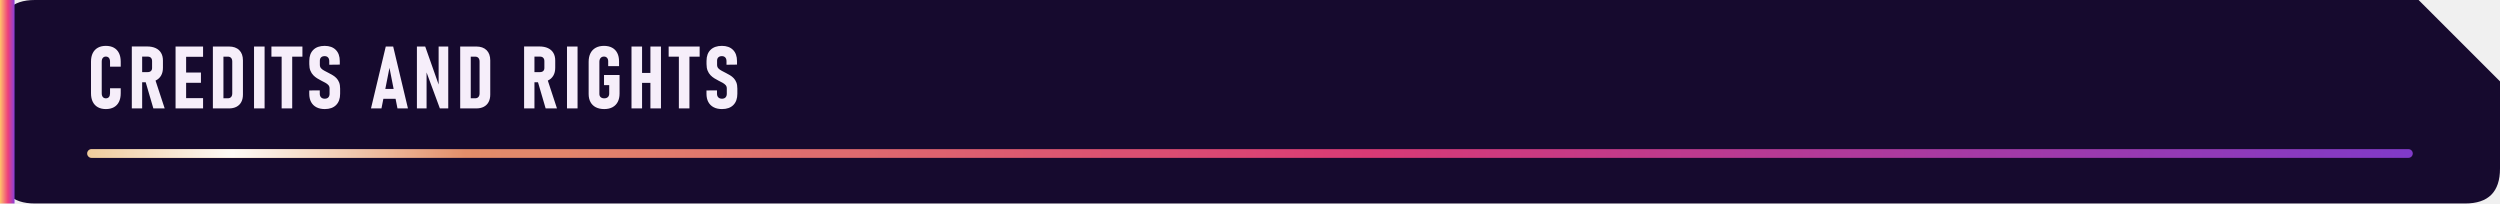
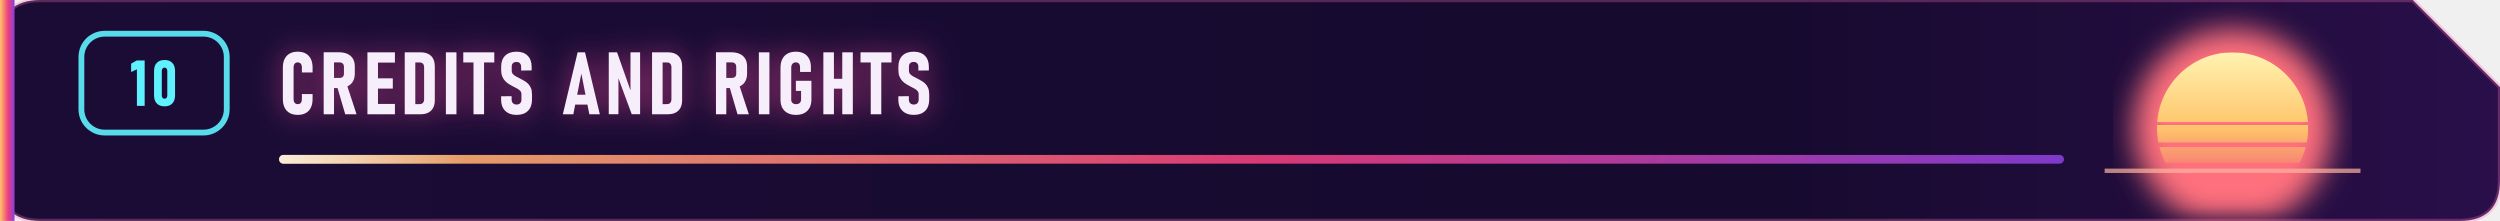
- <svg xmlns="http://www.w3.org/2000/svg" viewBox="0 0 860 70" width="860" height="70" role="img" aria-label="Credits and rights">
+ <svg xmlns="http://www.w3.org/2000/svg" viewBox="0 0 860 76" width="860" height="76" role="img" aria-label="Credits and rights">
  <defs>
    <linearGradient id="ink" x1="0" y1="0" x2="1" y2="0">
      <stop offset="0" stop-color="#ffc46b" />
      <stop offset=".55" stop-color="#ee3f7c" />
      <stop offset="1" stop-color="#8b3fd9" />
    </linearGradient>
+     <linearGradient id="sun" x1="0" y1="0" x2="0" y2="1">
+       <stop offset="0" stop-color="#fff3b0" />
+       <stop offset=".5" stop-color="#ffc46b" />
+       <stop offset="1" stop-color="#ee3f7c" />
+     </linearGradient>
+     <linearGradient id="plate" x1="0" y1="0" x2="1" y2="0">
+       <stop offset="0" stop-color="#1b0c36" />
+       <stop offset=".7" stop-color="#160a2e" />
+       <stop offset="1" stop-color="#2a0f4a" />
+     </linearGradient>
    <linearGradient id="shine" x1="0" y1="0" x2="1" y2="0">
      <stop offset="0" stop-color="#fff" stop-opacity="0" />
      <stop offset=".5" stop-color="#fff" stop-opacity=".95" />
      <stop offset="1" stop-color="#fff" stop-opacity="0" />
    </linearGradient>
+     <filter id="glow" x="-10%" y="-60%" width="120%" height="220%">
+       <feGaussianBlur stdDeviation="5" />
+     </filter>
    <clipPath id="line">
-       <rect x="30" y="51.299" width="800" height="3" rx="1.5" />
+       <rect x="96" y="53.299" width="614" height="3" rx="1.5" />
    </clipPath>
+     <mask id="sm">
+       <circle cx="768" cy="44" r="26" fill="#fff" />
+       <rect x="742" y="58" width="52" height="20" fill="#000" />
+       <rect x="742" y="42" width="52" height="1.0" fill="#000" />
+       <rect x="742" y="49" width="52" height="1.6" fill="#000" />
+       <rect x="742" y="56" width="52" height="2.2" fill="#000" />
+       <rect x="742" y="63" width="52" height="2.8" fill="#000" />
+       <rect x="742" y="70" width="52" height="3.4" fill="#000" />
+     </mask>
  </defs>
  <style>
  .run { animation: run 4.5s ease-in-out infinite; }
  @keyframes run { 0% { transform: translateX(-180px); } 55%, 100% { transform: translateX(900px); } }
-   @media (prefers-reduced-motion: reduce) { * { animation: none !important; } }
+   .on { animation: on 1.4s linear both; }
+   @keyframes on { 0% { opacity: 0; } 10% { opacity: .8; } 14% { opacity: .1; } 22% { opacity: 1; } 26% { opacity: .4; } 34%, 100% { opacity: 1; } }
+   .breathe { animation: breathe 4s ease-in-out infinite alternate; } @keyframes breathe { from { opacity: .35; } to { opacity: .8; } }
+   @media (prefers-reduced-motion: reduce) { .run, .up { animation: none !important; } .up { opacity: 1 !important; } }
</style>
-   <path d="M0,12 Q0,0 12,0 H832 L860,28 V58 Q860,70 848,70 H12 Q0,70 0,58 Z" fill="#160a2e" />
-   <rect x="0" y="0" width="5" height="70" fill="url(#ink)" />
-   <g fill="#f6eefa">
-     <path transform="translate(30.0 16.0)" d="M6.416 21.519Q4.805 21.519 3.662 20.881Q2.52 20.244 1.912 19.028Q1.304 17.812 1.304 16.099V5.2Q1.304 3.472 1.912 2.263Q2.52 1.055 3.662 0.417Q4.805 -0.22 6.416 -0.22Q8.042 -0.22 9.185 0.417Q10.327 1.055 10.928 2.271Q11.528 3.486 11.528 5.215V6.929H7.852V5.215Q7.852 4.673 7.69 4.285Q7.529 3.896 7.207 3.677Q6.885 3.457 6.416 3.457Q5.757 3.457 5.376 3.918Q4.995 4.38 4.995 5.2V16.099Q4.995 16.919 5.376 17.373Q5.757 17.827 6.416 17.827Q7.119 17.827 7.485 17.366Q7.852 16.904 7.852 16.084V14.37H11.528V16.084Q11.528 17.812 10.928 19.028Q10.327 20.244 9.185 20.881Q8.042 21.519 6.416 21.519ZM16.969 12.29V8.804H20.807Q21.524 8.804 21.92 8.43Q22.315 8.057 22.315 7.397V5.024Q22.315 4.292 21.92 3.882Q21.524 3.472 20.807 3.472H16.969V-0.015H20.587Q22.315 -0.015 23.539 0.549Q24.762 1.113 25.406 2.197Q26.051 3.281 26.051 4.819V7.31Q26.051 8.892 25.406 10.005Q24.762 11.118 23.539 11.704Q22.315 12.29 20.587 12.29ZM15.343 21.299V-0.015H18.902V21.299ZM22.755 21.299 19.928 11.631 23.253 10.957 26.651 21.299ZM30.393 21.299V0.0H34.025V21.299ZM32.004 21.299V17.754H39.855V21.299ZM32.004 12.48V8.95H39.123V12.48ZM32.004 3.545V0.0H39.855V3.545ZM45.647 21.299V17.812H48.372Q49.104 17.812 49.5 17.364Q49.896 16.915 49.896 16.113V5.186Q49.896 4.37 49.5 3.928Q49.104 3.486 48.372 3.486H45.647V0.0H48.738Q51.038 0.0 52.305 1.252Q53.572 2.505 53.572 4.775V16.523Q53.572 18.026 53.001 19.099Q52.43 20.171 51.344 20.735Q50.258 21.299 48.724 21.299ZM43.23 21.299V0.0H46.863V21.299ZM61.02 0.0V21.299H57.387V0.0ZM66.885 21.299V1.787H70.518V21.299ZM63.369 3.486V0.0H74.033V3.486ZM81.729 21.519Q80.045 21.519 78.851 20.896Q77.657 20.273 77.02 19.102Q76.383 17.93 76.383 16.26V15.117L80.001 15.088V16.23Q80.001 17.036 80.455 17.498Q80.909 17.959 81.715 17.959Q82.506 17.959 82.938 17.505Q83.37 17.051 83.37 16.26V14.399Q83.37 13.74 82.982 13.293Q82.594 12.847 81.949 12.488Q81.305 12.129 80.558 11.763Q79.84 11.396 79.1 10.942Q78.36 10.488 77.752 9.851Q77.145 9.214 76.771 8.291Q76.397 7.368 76.397 6.064V4.966Q76.397 2.505 77.782 1.143Q79.166 -0.22 81.686 -0.22Q84.132 -0.22 85.509 1.157Q86.886 2.534 86.886 5.024V6.226L83.268 6.27V5.054Q83.268 4.233 82.85 3.772Q82.433 3.311 81.686 3.311Q80.895 3.311 80.462 3.728Q80.03 4.146 80.03 4.878V6.299Q80.03 7.046 80.477 7.522Q80.924 7.998 81.634 8.357Q82.345 8.716 83.136 9.141Q83.824 9.492 84.505 9.902Q85.187 10.312 85.75 10.898Q86.314 11.484 86.659 12.349Q87.003 13.213 87.003 14.487V16.26Q87.003 18.75 85.619 20.134Q84.234 21.519 81.729 21.519ZM97.62 21.299 102.703 0.0H105.252L110.335 21.299H106.731L103.978 7.339L101.224 21.299ZM101.077 17.988V14.59H106.878V17.988ZM113.417 21.284V0.0H116.273L121.283 14.212L120.888 14.78V0.0H124.198V21.284H121.312L116.361 7.892L116.742 7.31V21.284ZM130.723 21.299V17.812H133.447Q134.18 17.812 134.575 17.364Q134.971 16.915 134.971 16.113V5.186Q134.971 4.37 134.575 3.928Q134.18 3.486 133.447 3.486H130.723V0.0H133.813Q136.113 0.0 137.38 1.252Q138.647 2.505 138.647 4.775V16.523Q138.647 18.026 138.076 19.099Q137.505 20.171 136.419 20.735Q135.333 21.299 133.799 21.299ZM128.306 21.299V0.0H131.938V21.299ZM151.916 12.29V8.804H155.754Q156.472 8.804 156.867 8.43Q157.263 8.057 157.263 7.397V5.024Q157.263 4.292 156.867 3.882Q156.472 3.472 155.754 3.472H151.916V-0.015H155.534Q157.263 -0.015 158.486 0.549Q159.709 1.113 160.354 2.197Q160.998 3.281 160.998 4.819V7.31Q160.998 8.892 160.354 10.005Q159.709 11.118 158.486 11.704Q157.263 12.29 155.534 12.29ZM150.29 21.299V-0.015H153.85V21.299ZM157.702 21.299 154.875 11.631 158.2 10.957 161.599 21.299ZM168.68 0.0V21.299H165.047V0.0ZM177.782 9.8H183.129V16.172Q183.129 17.856 182.507 19.05Q181.884 20.244 180.706 20.881Q179.527 21.519 177.857 21.519Q176.172 21.519 174.97 20.903Q173.769 20.288 173.131 19.124Q172.494 17.959 172.494 16.318V5.273Q172.494 3.545 173.117 2.314Q173.74 1.084 174.926 0.432Q176.113 -0.22 177.769 -0.22Q179.41 -0.22 180.569 0.41Q181.729 1.04 182.341 2.234Q182.953 3.428 182.953 5.112V6.753H179.218V5.112Q179.218 4.336 178.824 3.896Q178.43 3.457 177.768 3.457Q177.034 3.457 176.61 3.95Q176.186 4.443 176.186 5.273V16.318Q176.186 17.013 176.629 17.42Q177.073 17.827 177.85 17.827Q178.661 17.827 179.115 17.394Q179.569 16.961 179.569 16.201V13.286H177.782ZM193.74 21.299V0.0H197.373V21.299ZM187.236 21.299V0.0H190.869V21.299ZM188.965 12.51V9.097H196.099V12.51ZM203.531 21.299V1.787H207.164V21.299ZM200.016 3.486V0.0H210.68V3.486ZM218.376 21.519Q216.691 21.519 215.498 20.896Q214.304 20.273 213.667 19.102Q213.029 17.93 213.029 16.26V15.117L216.647 15.088V16.23Q216.647 17.036 217.102 17.498Q217.556 17.959 218.361 17.959Q219.152 17.959 219.584 17.505Q220.017 17.051 220.017 16.26V14.399Q220.017 13.74 219.628 13.293Q219.24 12.847 218.596 12.488Q217.951 12.129 217.204 11.763Q216.486 11.396 215.747 10.942Q215.007 10.488 214.399 9.851Q213.791 9.214 213.417 8.291Q213.044 7.368 213.044 6.064V4.966Q213.044 2.505 214.428 1.143Q215.812 -0.22 218.332 -0.22Q220.778 -0.22 222.155 1.157Q223.532 2.534 223.532 5.024V6.226L219.914 6.27V5.054Q219.914 4.233 219.497 3.772Q219.079 3.311 218.332 3.311Q217.541 3.311 217.109 3.728Q216.677 4.146 216.677 4.878V6.299Q216.677 7.046 217.124 7.522Q217.57 7.998 218.281 8.357Q218.991 8.716 219.782 9.141Q220.471 9.492 221.152 9.902Q221.833 10.312 222.397 10.898Q222.961 11.484 223.305 12.349Q223.649 13.213 223.649 14.487V16.26Q223.649 18.75 222.265 20.134Q220.881 21.519 218.376 21.519Z" />
+   <path d="M0,14 Q0,0 14,0 H830 L860,30 V62 Q860,76 846,76 H14 Q0,76 0,62 Z" fill="url(#plate)" />
+   <path d="M0,14 Q0,0 14,0 H830 L860,30 V62 Q860,76 846,76 H14 Q0,76 0,62 Z" fill="none" stroke="#ff6fb5" stroke-opacity=".28" stroke-width="1.5" />
+   <rect x="0" y="0" width="5" height="76" fill="url(#ink)" />
+   <circle class="breathe" cx="768" cy="44" r="34" fill="#ff6f7d" filter="url(#glow)" />
+   <rect x="742" y="18" width="52" height="52" fill="url(#sun)" mask="url(#sm)" />
+   <rect x="724" y="58" width="88" height="1.5" fill="#ffb3a0" opacity=".7" />
+   <g class="on">
+     <rect x="28" y="11.6" width="50" height="34" rx="8" fill="none" stroke="#5ef2ff" stroke-width="2" opacity=".9" />
+     <g fill="#5ef2ff" transform="translate(44.8 20.8)">
+       <path transform="translate(0.0 0.0)" d="M4.963 0.0V15.619H2.299V3.04L0.312 3.975V1.096L2.256 0.0ZM11.805 15.78Q10.086 15.78 9.14 14.797Q8.195 13.814 8.195 12.021V3.599Q8.195 1.805 9.141 0.822Q10.087 -0.161 11.804 -0.161Q13.522 -0.161 14.468 0.822Q15.414 1.805 15.414 3.599V12.021Q15.414 13.814 14.468 14.797Q13.523 15.78 11.805 15.78ZM11.808 13.159Q12.245 13.159 12.497 12.858Q12.75 12.558 12.75 12.021V3.599Q12.75 3.062 12.495 2.761Q12.241 2.46 11.808 2.46Q11.375 2.46 11.117 2.761Q10.859 3.062 10.859 3.599V12.021Q10.859 12.558 11.115 12.858Q11.372 13.159 11.808 13.159Z" />
+     </g>
+     <g fill="#ff4fa3" opacity=".55" filter="url(#glow)">
+       <path transform="translate(96.0 18.0)" d="M6.416 21.519Q4.805 21.519 3.662 20.881Q2.52 20.244 1.912 19.028Q1.304 17.812 1.304 16.099V5.2Q1.304 3.472 1.912 2.263Q2.52 1.055 3.662 0.417Q4.805 -0.22 6.416 -0.22Q8.042 -0.22 9.185 0.417Q10.327 1.055 10.928 2.271Q11.528 3.486 11.528 5.215V6.929H7.852V5.215Q7.852 4.673 7.69 4.285Q7.529 3.896 7.207 3.677Q6.885 3.457 6.416 3.457Q5.757 3.457 5.376 3.918Q4.995 4.38 4.995 5.2V16.099Q4.995 16.919 5.376 17.373Q5.757 17.827 6.416 17.827Q7.119 17.827 7.485 17.366Q7.852 16.904 7.852 16.084V14.37H11.528V16.084Q11.528 17.812 10.928 19.028Q10.327 20.244 9.185 20.881Q8.042 21.519 6.416 21.519ZM16.969 12.29V8.804H20.807Q21.524 8.804 21.92 8.43Q22.315 8.057 22.315 7.397V5.024Q22.315 4.292 21.92 3.882Q21.524 3.472 20.807 3.472H16.969V-0.015H20.587Q22.315 -0.015 23.539 0.549Q24.762 1.113 25.406 2.197Q26.051 3.281 26.051 4.819V7.31Q26.051 8.892 25.406 10.005Q24.762 11.118 23.539 11.704Q22.315 12.29 20.587 12.29ZM15.343 21.299V-0.015H18.902V21.299ZM22.755 21.299 19.928 11.631 23.253 10.957 26.651 21.299ZM30.393 21.299V0.0H34.025V21.299ZM32.004 21.299V17.754H39.855V21.299ZM32.004 12.48V8.95H39.123V12.48ZM32.004 3.545V0.0H39.855V3.545ZM45.647 21.299V17.812H48.372Q49.104 17.812 49.5 17.364Q49.896 16.915 49.896 16.113V5.186Q49.896 4.37 49.5 3.928Q49.104 3.486 48.372 3.486H45.647V0.0H48.738Q51.038 0.0 52.305 1.252Q53.572 2.505 53.572 4.775V16.523Q53.572 18.026 53.001 19.099Q52.43 20.171 51.344 20.735Q50.258 21.299 48.724 21.299ZM43.23 21.299V0.0H46.863V21.299ZM61.02 0.0V21.299H57.387V0.0ZM66.885 21.299V1.787H70.518V21.299ZM63.369 3.486V0.0H74.033V3.486ZM81.729 21.519Q80.045 21.519 78.851 20.896Q77.657 20.273 77.02 19.102Q76.383 17.93 76.383 16.26V15.117L80.001 15.088V16.23Q80.001 17.036 80.455 17.498Q80.909 17.959 81.715 17.959Q82.506 17.959 82.938 17.505Q83.37 17.051 83.37 16.26V14.399Q83.37 13.74 82.982 13.293Q82.594 12.847 81.949 12.488Q81.305 12.129 80.558 11.763Q79.84 11.396 79.1 10.942Q78.36 10.488 77.752 9.851Q77.145 9.214 76.771 8.291Q76.397 7.368 76.397 6.064V4.966Q76.397 2.505 77.782 1.143Q79.166 -0.22 81.686 -0.22Q84.132 -0.22 85.509 1.157Q86.886 2.534 86.886 5.024V6.226L83.268 6.27V5.054Q83.268 4.233 82.85 3.772Q82.433 3.311 81.686 3.311Q80.895 3.311 80.462 3.728Q80.03 4.146 80.03 4.878V6.299Q80.03 7.046 80.477 7.522Q80.924 7.998 81.634 8.357Q82.345 8.716 83.136 9.141Q83.824 9.492 84.505 9.902Q85.187 10.312 85.75 10.898Q86.314 11.484 86.659 12.349Q87.003 13.213 87.003 14.487V16.26Q87.003 18.75 85.619 20.134Q84.234 21.519 81.729 21.519ZM97.62 21.299 102.703 0.0H105.252L110.335 21.299H106.731L103.978 7.339L101.224 21.299ZM101.077 17.988V14.59H106.878V17.988ZM113.417 21.284V0.0H116.273L121.283 14.212L120.888 14.78V0.0H124.198V21.284H121.312L116.361 7.892L116.742 7.31V21.284ZM130.723 21.299V17.812H133.447Q134.18 17.812 134.575 17.364Q134.971 16.915 134.971 16.113V5.186Q134.971 4.37 134.575 3.928Q134.18 3.486 133.447 3.486H130.723V0.0H133.813Q136.113 0.0 137.38 1.252Q138.647 2.505 138.647 4.775V16.523Q138.647 18.026 138.076 19.099Q137.505 20.171 136.419 20.735Q135.333 21.299 133.799 21.299ZM128.306 21.299V0.0H131.938V21.299ZM151.916 12.29V8.804H155.754Q156.472 8.804 156.867 8.43Q157.263 8.057 157.263 7.397V5.024Q157.263 4.292 156.867 3.882Q156.472 3.472 155.754 3.472H151.916V-0.015H155.534Q157.263 -0.015 158.486 0.549Q159.709 1.113 160.354 2.197Q160.998 3.281 160.998 4.819V7.31Q160.998 8.892 160.354 10.005Q159.709 11.118 158.486 11.704Q157.263 12.29 155.534 12.29ZM150.29 21.299V-0.015H153.85V21.299ZM157.702 21.299 154.875 11.631 158.2 10.957 161.599 21.299ZM168.68 0.0V21.299H165.047V0.0ZM177.782 9.8H183.129V16.172Q183.129 17.856 182.507 19.05Q181.884 20.244 180.706 20.881Q179.527 21.519 177.857 21.519Q176.172 21.519 174.97 20.903Q173.769 20.288 173.131 19.124Q172.494 17.959 172.494 16.318V5.273Q172.494 3.545 173.117 2.314Q173.74 1.084 174.926 0.432Q176.113 -0.22 177.769 -0.22Q179.41 -0.22 180.569 0.41Q181.729 1.04 182.341 2.234Q182.953 3.428 182.953 5.112V6.753H179.218V5.112Q179.218 4.336 178.824 3.896Q178.43 3.457 177.768 3.457Q177.034 3.457 176.61 3.95Q176.186 4.443 176.186 5.273V16.318Q176.186 17.013 176.629 17.42Q177.073 17.827 177.85 17.827Q178.661 17.827 179.115 17.394Q179.569 16.961 179.569 16.201V13.286H177.782ZM193.74 21.299V0.0H197.373V21.299ZM187.236 21.299V0.0H190.869V21.299ZM188.965 12.51V9.097H196.099V12.51ZM203.531 21.299V1.787H207.164V21.299ZM200.016 3.486V0.0H210.68V3.486ZM218.376 21.519Q216.691 21.519 215.498 20.896Q214.304 20.273 213.667 19.102Q213.029 17.93 213.029 16.26V15.117L216.647 15.088V16.23Q216.647 17.036 217.102 17.498Q217.556 17.959 218.361 17.959Q219.152 17.959 219.584 17.505Q220.017 17.051 220.017 16.26V14.399Q220.017 13.74 219.628 13.293Q219.24 12.847 218.596 12.488Q217.951 12.129 217.204 11.763Q216.486 11.396 215.747 10.942Q215.007 10.488 214.399 9.851Q213.791 9.214 213.417 8.291Q213.044 7.368 213.044 6.064V4.966Q213.044 2.505 214.428 1.143Q215.812 -0.22 218.332 -0.22Q220.778 -0.22 222.155 1.157Q223.532 2.534 223.532 5.024V6.226L219.914 6.27V5.054Q219.914 4.233 219.497 3.772Q219.079 3.311 218.332 3.311Q217.541 3.311 217.109 3.728Q216.677 4.146 216.677 4.878V6.299Q216.677 7.046 217.124 7.522Q217.57 7.998 218.281 8.357Q218.991 8.716 219.782 9.141Q220.471 9.492 221.152 9.902Q221.833 10.312 222.397 10.898Q222.961 11.484 223.305 12.349Q223.649 13.213 223.649 14.487V16.26Q223.649 18.75 222.265 20.134Q220.881 21.519 218.376 21.519Z" />
+     </g>
+     <g fill="#f6eefa">
+       <path transform="translate(96.0 18.0)" d="M6.416 21.519Q4.805 21.519 3.662 20.881Q2.52 20.244 1.912 19.028Q1.304 17.812 1.304 16.099V5.2Q1.304 3.472 1.912 2.263Q2.52 1.055 3.662 0.417Q4.805 -0.22 6.416 -0.22Q8.042 -0.22 9.185 0.417Q10.327 1.055 10.928 2.271Q11.528 3.486 11.528 5.215V6.929H7.852V5.215Q7.852 4.673 7.69 4.285Q7.529 3.896 7.207 3.677Q6.885 3.457 6.416 3.457Q5.757 3.457 5.376 3.918Q4.995 4.38 4.995 5.2V16.099Q4.995 16.919 5.376 17.373Q5.757 17.827 6.416 17.827Q7.119 17.827 7.485 17.366Q7.852 16.904 7.852 16.084V14.37H11.528V16.084Q11.528 17.812 10.928 19.028Q10.327 20.244 9.185 20.881Q8.042 21.519 6.416 21.519ZM16.969 12.29V8.804H20.807Q21.524 8.804 21.92 8.43Q22.315 8.057 22.315 7.397V5.024Q22.315 4.292 21.92 3.882Q21.524 3.472 20.807 3.472H16.969V-0.015H20.587Q22.315 -0.015 23.539 0.549Q24.762 1.113 25.406 2.197Q26.051 3.281 26.051 4.819V7.31Q26.051 8.892 25.406 10.005Q24.762 11.118 23.539 11.704Q22.315 12.29 20.587 12.29ZM15.343 21.299V-0.015H18.902V21.299ZM22.755 21.299 19.928 11.631 23.253 10.957 26.651 21.299ZM30.393 21.299V0.0H34.025V21.299ZM32.004 21.299V17.754H39.855V21.299ZM32.004 12.48V8.95H39.123V12.48ZM32.004 3.545V0.0H39.855V3.545ZM45.647 21.299V17.812H48.372Q49.104 17.812 49.5 17.364Q49.896 16.915 49.896 16.113V5.186Q49.896 4.37 49.5 3.928Q49.104 3.486 48.372 3.486H45.647V0.0H48.738Q51.038 0.0 52.305 1.252Q53.572 2.505 53.572 4.775V16.523Q53.572 18.026 53.001 19.099Q52.43 20.171 51.344 20.735Q50.258 21.299 48.724 21.299ZM43.23 21.299V0.0H46.863V21.299ZM61.02 0.0V21.299H57.387V0.0ZM66.885 21.299V1.787H70.518V21.299ZM63.369 3.486V0.0H74.033V3.486ZM81.729 21.519Q80.045 21.519 78.851 20.896Q77.657 20.273 77.02 19.102Q76.383 17.93 76.383 16.26V15.117L80.001 15.088V16.23Q80.001 17.036 80.455 17.498Q80.909 17.959 81.715 17.959Q82.506 17.959 82.938 17.505Q83.37 17.051 83.37 16.26V14.399Q83.37 13.74 82.982 13.293Q82.594 12.847 81.949 12.488Q81.305 12.129 80.558 11.763Q79.84 11.396 79.1 10.942Q78.36 10.488 77.752 9.851Q77.145 9.214 76.771 8.291Q76.397 7.368 76.397 6.064V4.966Q76.397 2.505 77.782 1.143Q79.166 -0.22 81.686 -0.22Q84.132 -0.22 85.509 1.157Q86.886 2.534 86.886 5.024V6.226L83.268 6.27V5.054Q83.268 4.233 82.85 3.772Q82.433 3.311 81.686 3.311Q80.895 3.311 80.462 3.728Q80.03 4.146 80.03 4.878V6.299Q80.03 7.046 80.477 7.522Q80.924 7.998 81.634 8.357Q82.345 8.716 83.136 9.141Q83.824 9.492 84.505 9.902Q85.187 10.312 85.75 10.898Q86.314 11.484 86.659 12.349Q87.003 13.213 87.003 14.487V16.26Q87.003 18.75 85.619 20.134Q84.234 21.519 81.729 21.519ZM97.62 21.299 102.703 0.0H105.252L110.335 21.299H106.731L103.978 7.339L101.224 21.299ZM101.077 17.988V14.59H106.878V17.988ZM113.417 21.284V0.0H116.273L121.283 14.212L120.888 14.78V0.0H124.198V21.284H121.312L116.361 7.892L116.742 7.31V21.284ZM130.723 21.299V17.812H133.447Q134.18 17.812 134.575 17.364Q134.971 16.915 134.971 16.113V5.186Q134.971 4.37 134.575 3.928Q134.18 3.486 133.447 3.486H130.723V0.0H133.813Q136.113 0.0 137.38 1.252Q138.647 2.505 138.647 4.775V16.523Q138.647 18.026 138.076 19.099Q137.505 20.171 136.419 20.735Q135.333 21.299 133.799 21.299ZM128.306 21.299V0.0H131.938V21.299ZM151.916 12.29V8.804H155.754Q156.472 8.804 156.867 8.43Q157.263 8.057 157.263 7.397V5.024Q157.263 4.292 156.867 3.882Q156.472 3.472 155.754 3.472H151.916V-0.015H155.534Q157.263 -0.015 158.486 0.549Q159.709 1.113 160.354 2.197Q160.998 3.281 160.998 4.819V7.31Q160.998 8.892 160.354 10.005Q159.709 11.118 158.486 11.704Q157.263 12.29 155.534 12.29ZM150.29 21.299V-0.015H153.85V21.299ZM157.702 21.299 154.875 11.631 158.2 10.957 161.599 21.299ZM168.68 0.0V21.299H165.047V0.0ZM177.782 9.8H183.129V16.172Q183.129 17.856 182.507 19.05Q181.884 20.244 180.706 20.881Q179.527 21.519 177.857 21.519Q176.172 21.519 174.97 20.903Q173.769 20.288 173.131 19.124Q172.494 17.959 172.494 16.318V5.273Q172.494 3.545 173.117 2.314Q173.74 1.084 174.926 0.432Q176.113 -0.22 177.769 -0.22Q179.41 -0.22 180.569 0.41Q181.729 1.04 182.341 2.234Q182.953 3.428 182.953 5.112V6.753H179.218V5.112Q179.218 4.336 178.824 3.896Q178.43 3.457 177.768 3.457Q177.034 3.457 176.61 3.95Q176.186 4.443 176.186 5.273V16.318Q176.186 17.013 176.629 17.42Q177.073 17.827 177.85 17.827Q178.661 17.827 179.115 17.394Q179.569 16.961 179.569 16.201V13.286H177.782ZM193.74 21.299V0.0H197.373V21.299ZM187.236 21.299V0.0H190.869V21.299ZM188.965 12.51V9.097H196.099V12.51ZM203.531 21.299V1.787H207.164V21.299ZM200.016 3.486V0.0H210.68V3.486ZM218.376 21.519Q216.691 21.519 215.498 20.896Q214.304 20.273 213.667 19.102Q213.029 17.93 213.029 16.26V15.117L216.647 15.088V16.23Q216.647 17.036 217.102 17.498Q217.556 17.959 218.361 17.959Q219.152 17.959 219.584 17.505Q220.017 17.051 220.017 16.26V14.399Q220.017 13.74 219.628 13.293Q219.24 12.847 218.596 12.488Q217.951 12.129 217.204 11.763Q216.486 11.396 215.747 10.942Q215.007 10.488 214.399 9.851Q213.791 9.214 213.417 8.291Q213.044 7.368 213.044 6.064V4.966Q213.044 2.505 214.428 1.143Q215.812 -0.22 218.332 -0.22Q220.778 -0.22 222.155 1.157Q223.532 2.534 223.532 5.024V6.226L219.914 6.27V5.054Q219.914 4.233 219.497 3.772Q219.079 3.311 218.332 3.311Q217.541 3.311 217.109 3.728Q216.677 4.146 216.677 4.878V6.299Q216.677 7.046 217.124 7.522Q217.57 7.998 218.281 8.357Q218.991 8.716 219.782 9.141Q220.471 9.492 221.152 9.902Q221.833 10.312 222.397 10.898Q222.961 11.484 223.305 12.349Q223.649 13.213 223.649 14.487V16.26Q223.649 18.75 222.265 20.134Q220.881 21.519 218.376 21.519Z" />
+     </g>
  </g>
-   <rect x="30" y="51.299" width="800" height="3" rx="1.5" fill="url(#ink)" opacity=".9" />
+   <rect x="96" y="53.299" width="614" height="3" rx="1.5" fill="url(#ink)" opacity=".9" />
  <g clip-path="url(#line)">
-     <rect class="run" x="0" y="49.299" width="160" height="7" fill="url(#shine)" />
+     <rect class="run" x="0" y="51.299" width="160" height="7" fill="url(#shine)" />
  </g>
</svg>
